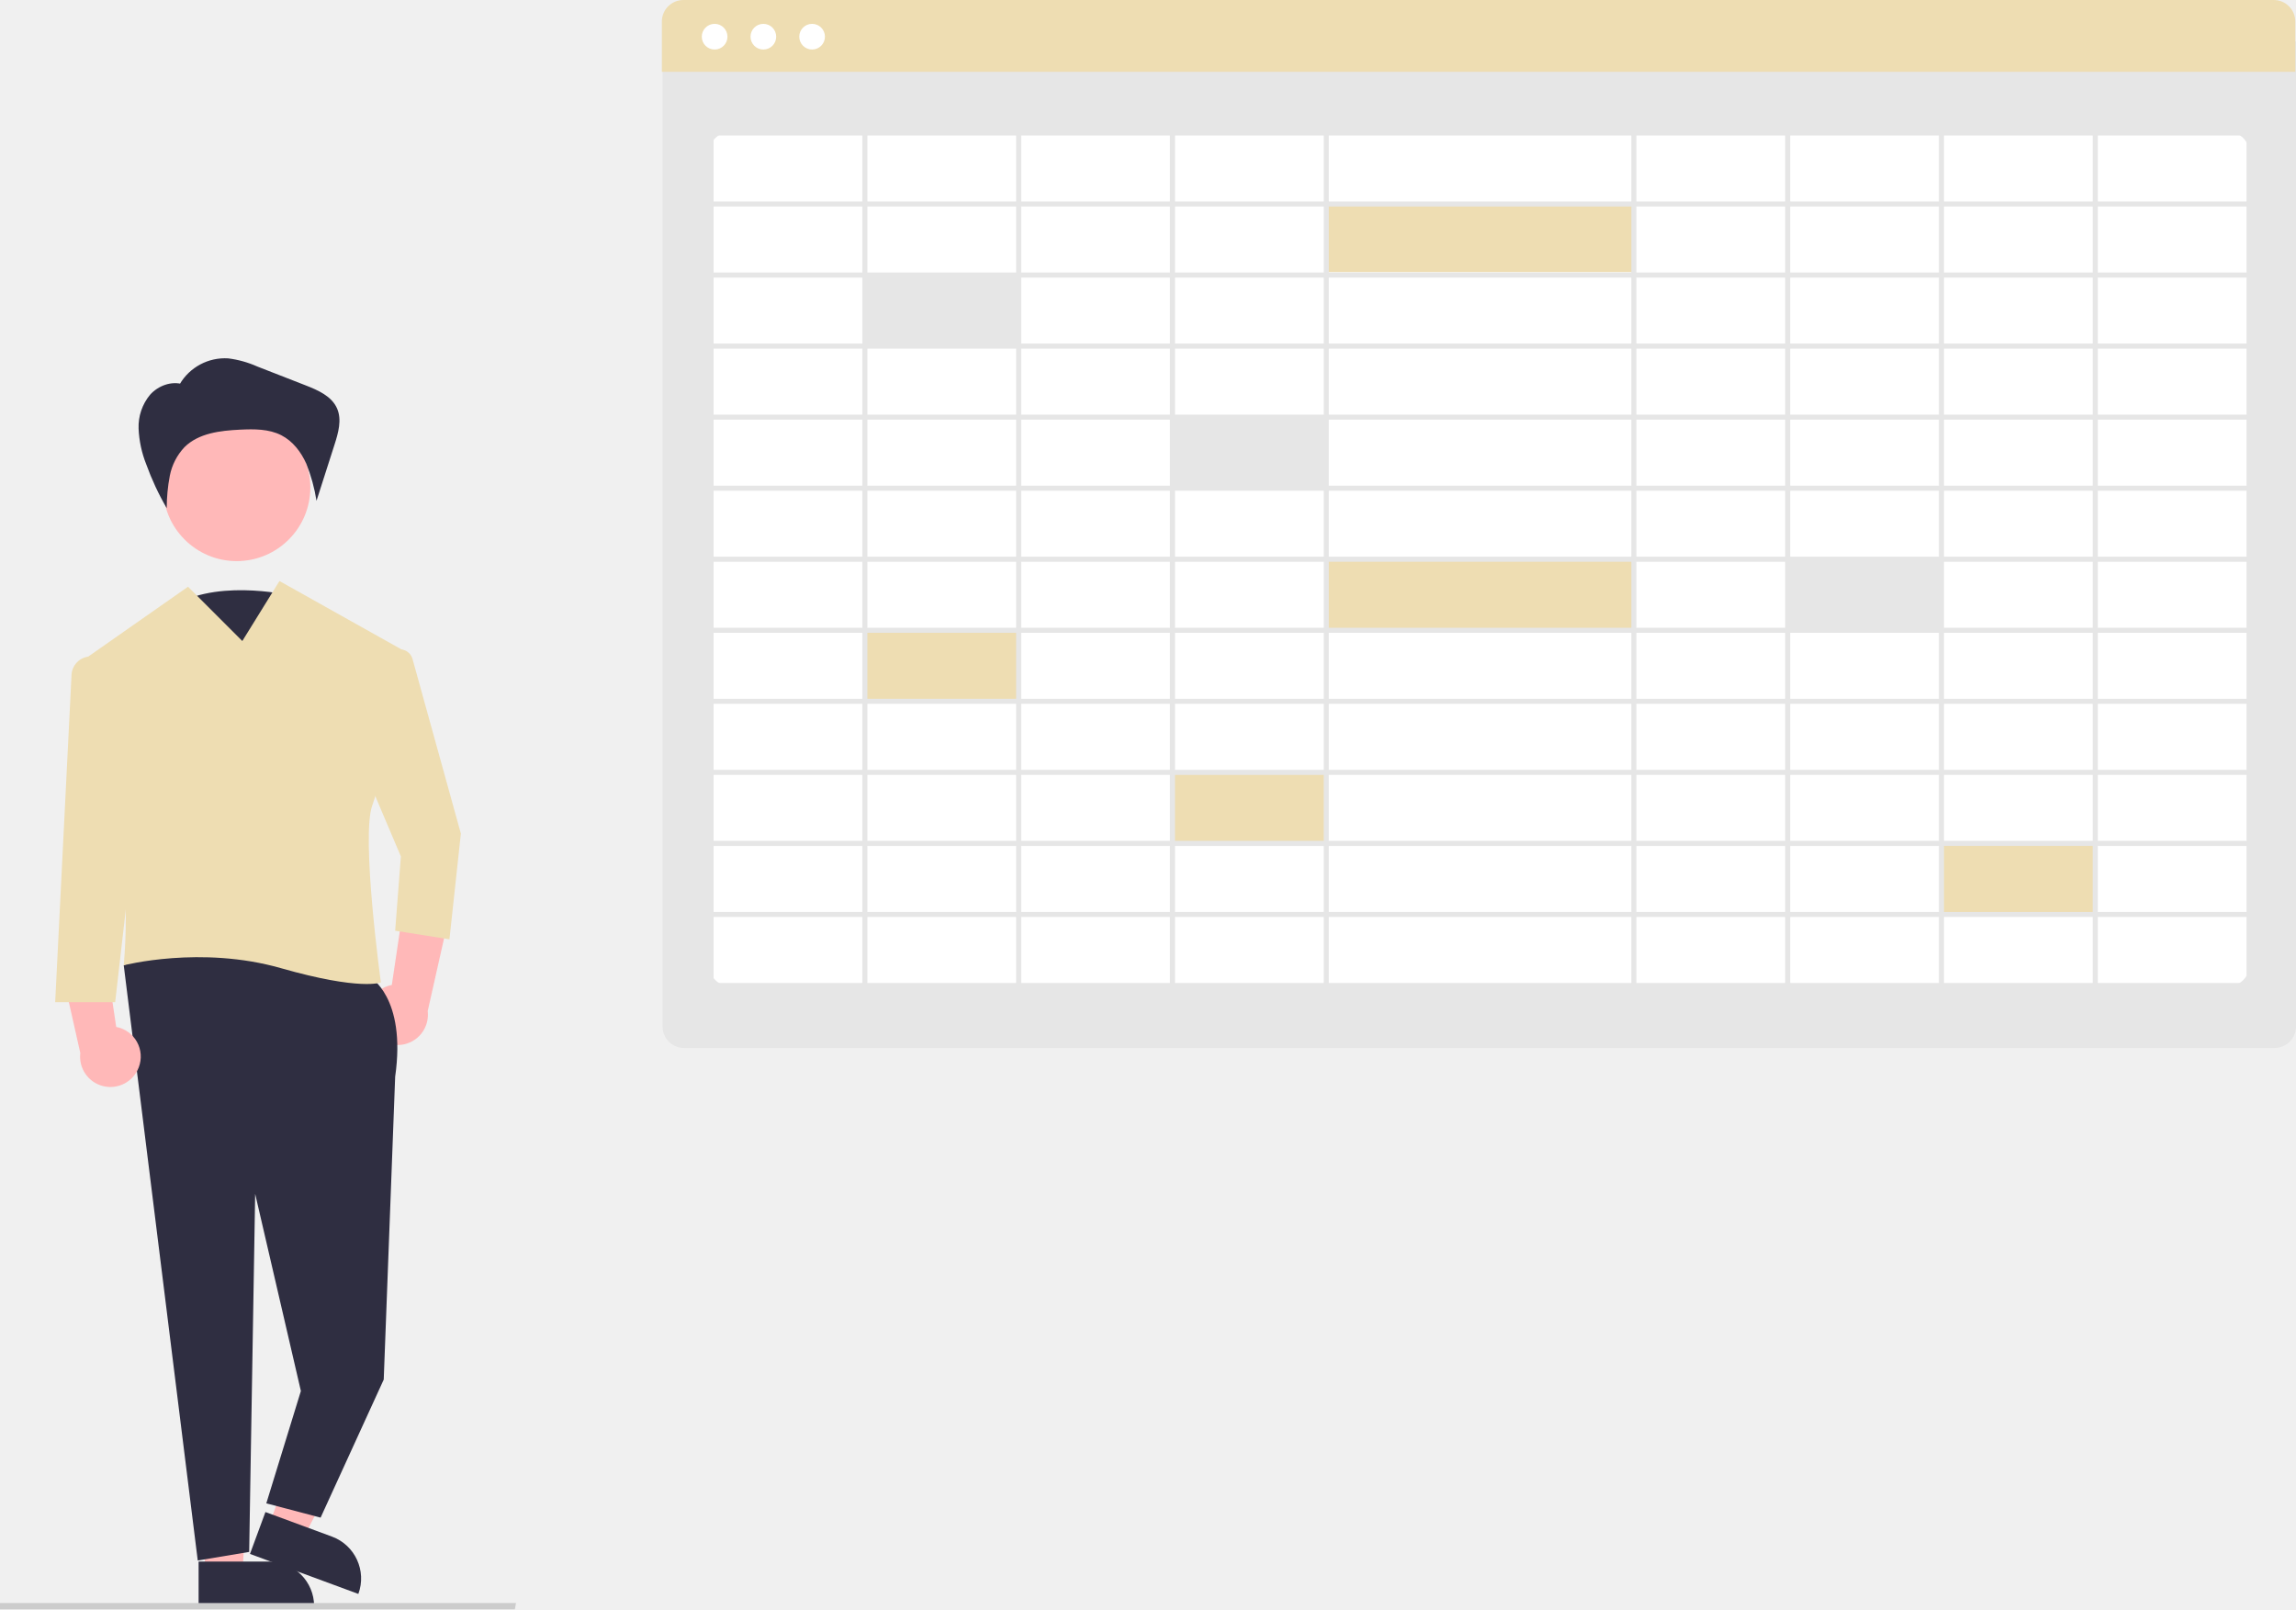
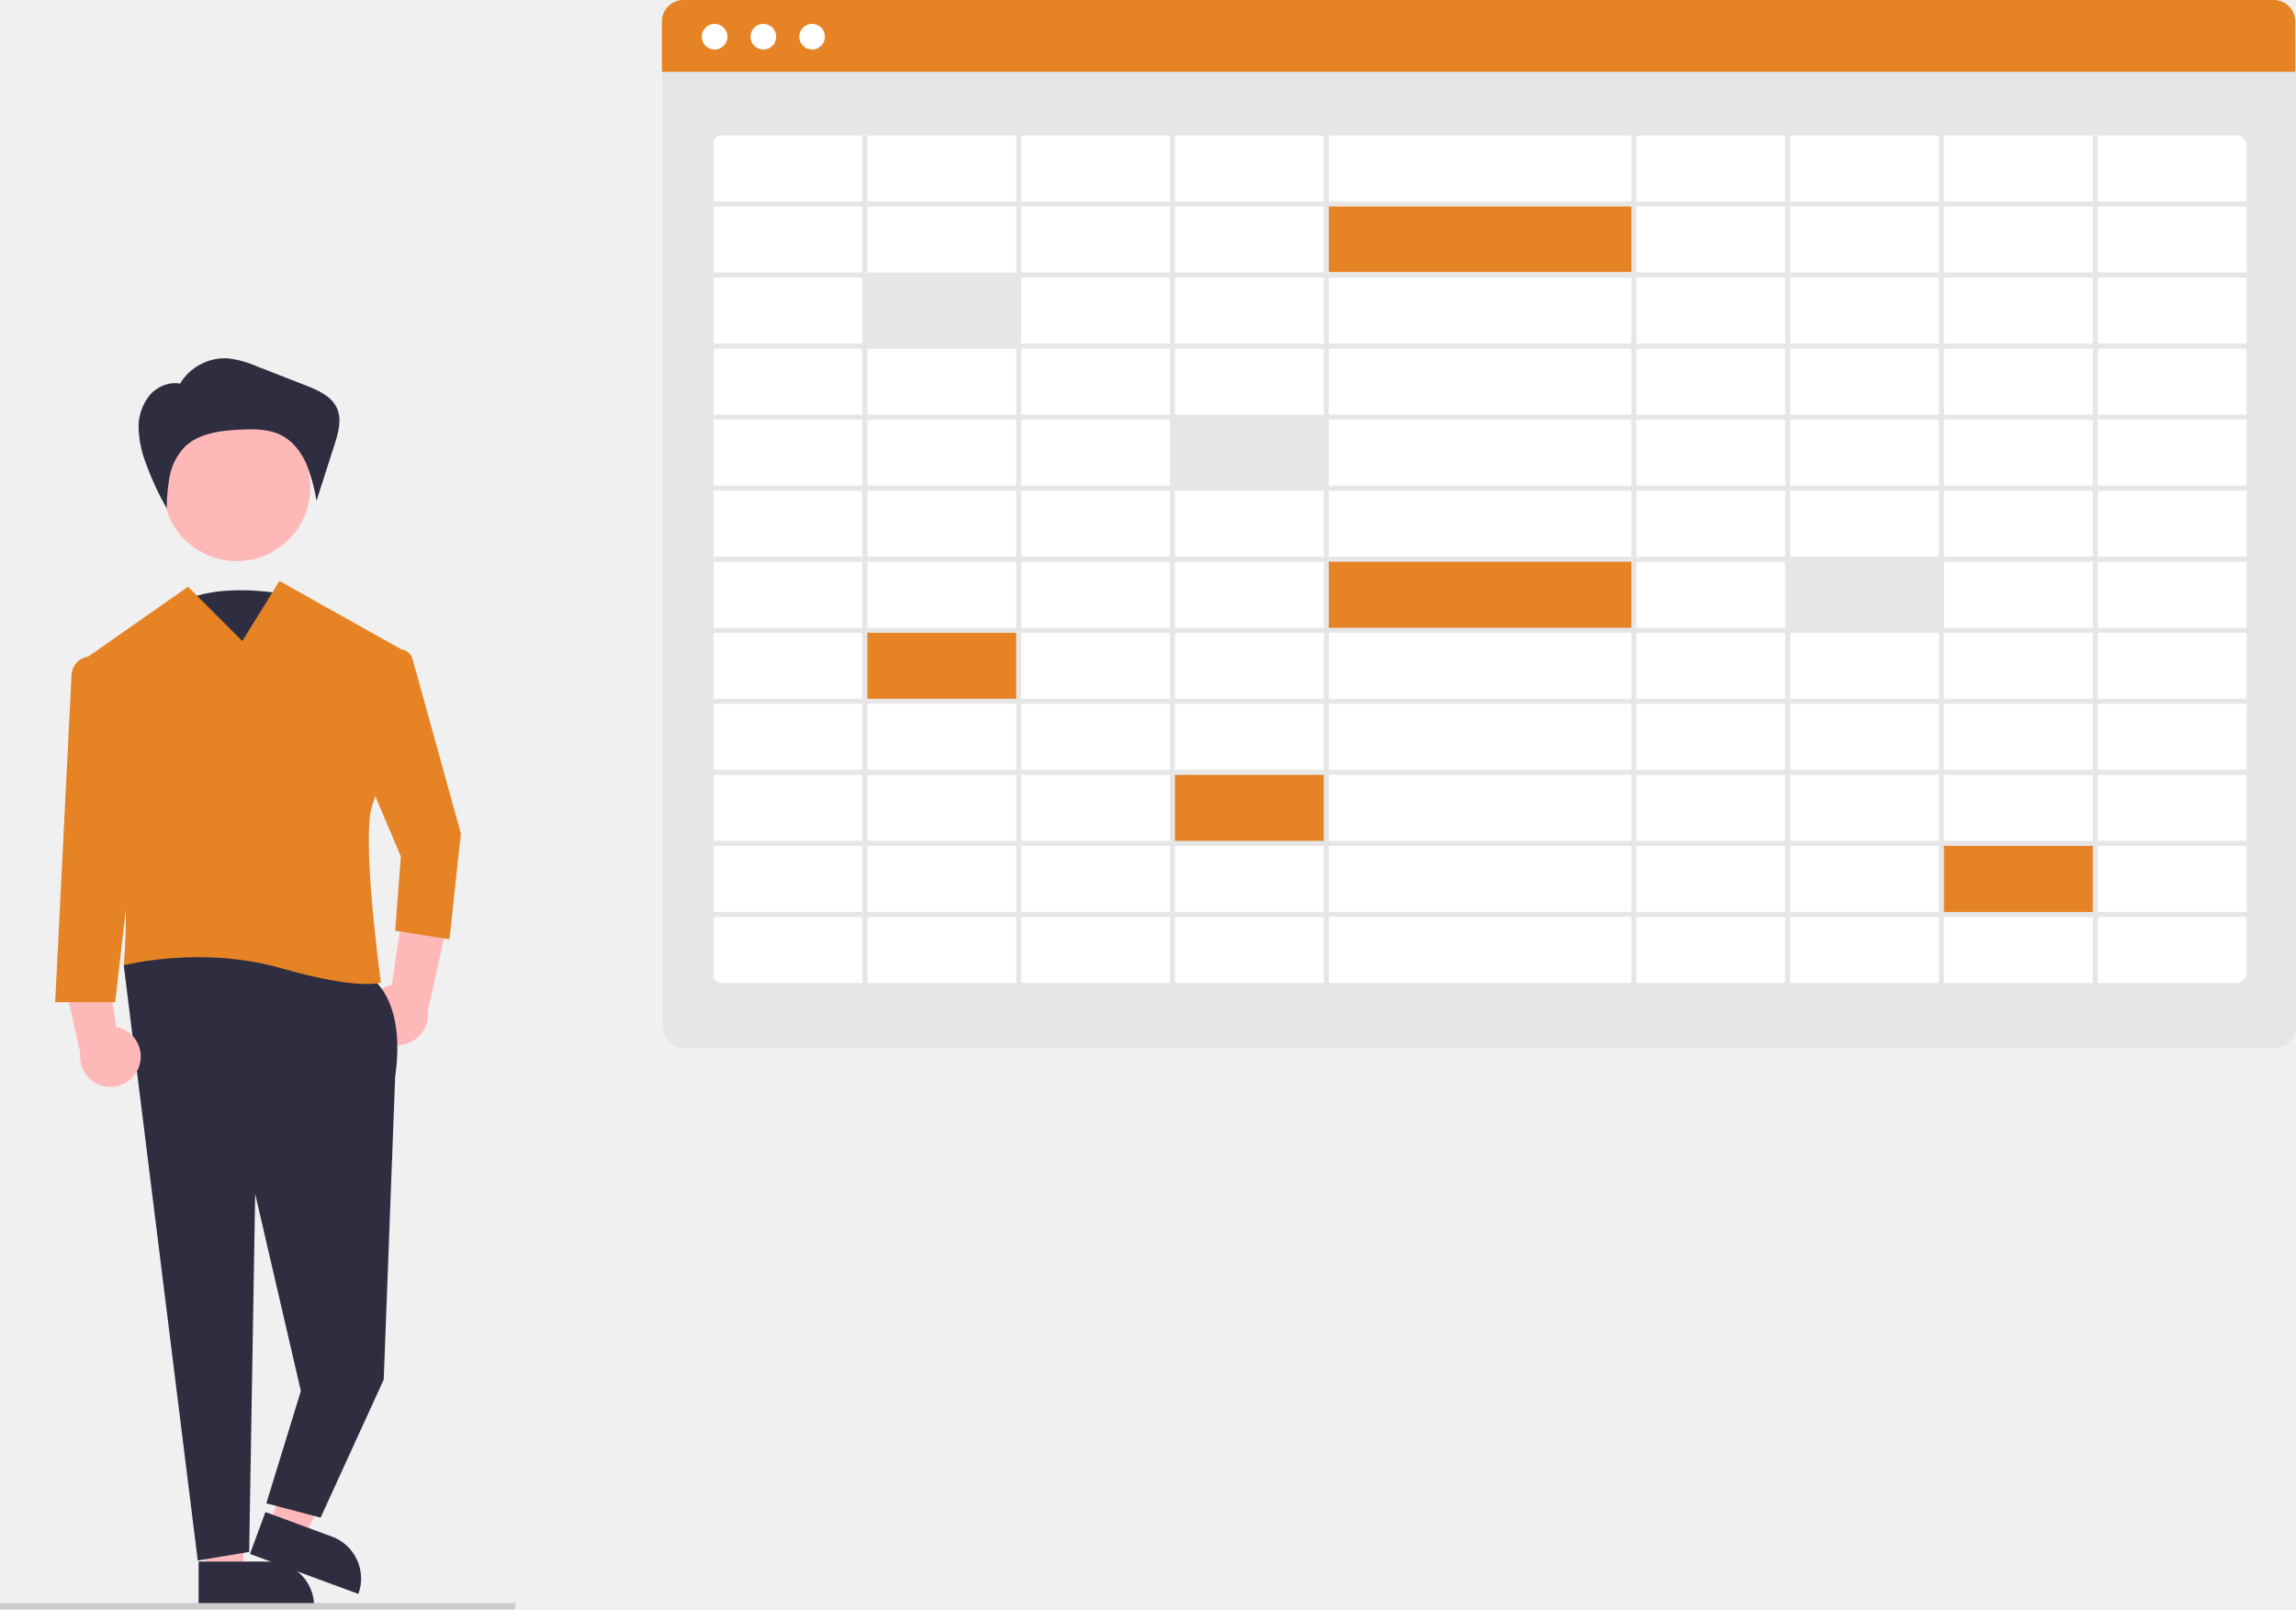
<svg xmlns="http://www.w3.org/2000/svg" id="e2e16f07-c08d-4c73-859c-14fba73875a7" data-name="Layer 1" width="765.839" height="536.777" viewBox="0 0 765.839 536.777">
  <path d="M975.748,531.162H445.253a7.18,7.18,0,0,1-7.172-7.172V195.42H982.92V523.99A7.18,7.18,0,0,1,975.748,531.162Z" transform="translate(-217.0804 -181.6116)" fill="#e6e6e6" />
  <path d="M960.192,510.629H460.809a7.258,7.258,0,0,1-7.25-7.25V232.79a7.258,7.258,0,0,1,7.25-7.25H960.192a7.258,7.258,0,0,1,7.25,7.25V503.379A7.258,7.258,0,0,1,960.192,510.629Z" transform="translate(-217.0804 -181.6116)" fill="#fff" />
-   <path d="M982.687,205.566H437.849V188.784a7.18,7.18,0,0,1,7.172-7.172H975.515a7.18,7.18,0,0,1,7.172,7.172Z" transform="translate(-217.0804 -181.6116)" fill="#EEDDB2" />
+   <path d="M982.687,205.566H437.849V188.784a7.18,7.18,0,0,1,7.172-7.172H975.515a7.18,7.18,0,0,1,7.172,7.172Z" transform="translate(-217.0804 -181.6116)" fill="#e58325" />
  <circle cx="238.365" cy="12.237" r="4.283" fill="#fff" />
  <circle cx="254.623" cy="12.237" r="4.283" fill="#fff" />
  <circle cx="270.882" cy="12.237" r="4.283" fill="#fff" />
  <rect x="287.803" y="92.449" width="51.47" height="22.782" fill="#e6e6e6" />
  <rect x="390.742" y="139.7" width="51.47" height="22.782" fill="#e6e6e6" />
-   <rect x="287.803" y="210.576" width="51.47" height="22.782" fill="#EEDDB2" />
-   <rect x="390.742" y="257.826" width="51.47" height="22.782" fill="#EEDDB2" />
-   <rect x="647.246" y="281.452" width="51.47" height="22.782" fill="#EEDDB2" />
+   <rect x="287.803" y="210.576" width="51.47" height="22.782" fill="#e58325" />
+   <rect x="390.742" y="257.826" width="51.47" height="22.782" fill="#e58325" />
+   <rect x="647.246" y="281.452" width="51.47" height="22.782" fill="#e58325" />
  <rect x="595.776" y="186.95" width="51.47" height="22.782" fill="#e6e6e6" />
-   <rect x="442.212" y="186.95" width="102.939" height="22.782" fill="#EEDDB2" />
-   <rect x="442.212" y="67.98" width="102.939" height="22.782" fill="#EEDDB2" />
+   <rect x="442.212" y="186.95" width="102.939" height="22.782" fill="#e58325" />
+   <rect x="442.212" y="67.98" width="102.939" height="22.782" fill="#e58325" />
  <path d="M453.414,225.122V511.158H968.109V225.122Zm513.008,23.696H916.809V226.81h49.613ZM660.305,414.688V392.68H761.218V414.688Zm100.914,1.688V438.383H660.305V416.375Zm0-94.782v22.008H660.305V321.593Zm-100.914-1.688V297.897H761.218v22.008Zm0,47.391V345.288H761.218v22.008Zm100.914,1.688v22.008H660.305V368.984ZM658.617,343.601H609.004V321.593h49.613Zm0,1.688v22.008H609.004V345.288Zm0,23.696v22.008H609.004V368.984Zm0,23.696V414.688H609.004V392.68Zm104.289,0H812.519V414.688H762.906Zm0-1.688V368.984H812.519v22.008Zm0-23.696V345.288H812.519v22.008Zm0-23.696V321.593H812.519v22.008Zm0-23.695V297.897H812.519v22.008Zm0-23.696V274.201H812.519v22.008Zm-1.688,0H660.305V274.201H761.218Zm-102.601,0H609.004V274.201h49.613Zm0,1.688v22.008H609.004V297.897Zm-51.301,22.008H557.703V297.897h49.614Zm0,1.688v22.008H557.703V321.593Zm0,23.695v22.008H557.703V345.288Zm0,23.696v22.008H557.703V368.984Zm0,23.696V414.688H557.703V392.68Zm0,23.695V438.383H557.703V416.375Zm1.688,0h49.613V438.383H609.004Zm49.613,23.696v22.008H609.004V440.071Zm1.688,0H761.218v22.008H660.305Zm102.601,0H812.519v22.008H762.906Zm0-1.688V416.375H812.519V438.383Zm51.301-22.008h49.614V438.383h-49.614Zm0-1.688V392.68h49.614V414.688Zm0-23.695V368.984h49.614v22.008Zm0-23.696V345.288h49.614v22.008Zm0-23.696V321.593h49.614v22.008Zm0-23.695V297.897h49.614v22.008Zm0-23.696V274.201h49.614v22.008Zm0-23.696V250.506h49.614v22.008Zm-1.688,0H762.906V250.506H812.519Zm-51.301,0H660.305V250.506H761.218Zm-102.601,0H609.004V250.506h49.613Zm-51.301,0H557.703V250.506h49.614Zm0,1.688v22.008H557.703V274.201Zm-51.301,22.008H506.402V274.201h49.613Zm0,1.688v22.008H506.402V297.897Zm0,23.696v22.008H506.402V321.593Zm0,23.695v22.008H506.402V345.288Zm0,23.696v22.008H506.402V368.984Zm0,23.696V414.688H506.402V392.68Zm0,23.695V438.383H506.402V416.375Zm0,23.696v22.008H506.402V440.071Zm1.688,0h49.614v22.008H557.703Zm49.614,23.695V485.775H557.703V463.766Zm1.688,0h49.613V485.775H609.004Zm51.301,0H761.218V485.775H660.305Zm102.601,0H812.519V485.775H762.906Zm51.301,0h49.614V485.775h-49.614Zm0-1.688V440.071h49.614v22.008ZM865.508,440.071h49.613v22.008H865.508Zm0-1.688V416.375h49.613V438.383Zm0-23.696V392.68h49.613V414.688Zm0-23.695V368.984h49.613v22.008Zm0-23.696V345.288h49.613v22.008Zm0-23.696V321.593h49.613v22.008Zm0-23.695V297.897h49.613v22.008Zm0-23.696V274.201h49.613v22.008Zm0-23.696V250.506h49.613v22.008Zm0-23.695V226.81h49.613v22.008Zm-1.688,0h-49.614V226.81h49.614Zm-51.301,0H762.906V226.81H812.519Zm-51.301,0H660.305V226.81H761.218Zm-102.601,0H609.004V226.81h49.613Zm-51.301,0H557.703V226.81h49.614Zm-51.301,0H506.402V226.81h49.613Zm0,1.688v22.008H506.402V250.506Zm-51.301,22.008H455.102V250.506h49.613Zm0,1.688v22.008H455.102V274.201Zm0,23.696v22.008H455.102V297.897Zm0,23.696v22.008H455.102V321.593Zm0,23.695v22.008H455.102V345.288Zm0,23.696v22.008H455.102V368.984Zm0,23.696V414.688H455.102V392.68Zm0,23.695V438.383H455.102V416.375Zm0,23.696v22.008H455.102V440.071Zm0,23.695V485.775H455.102V463.766Zm1.688,0h49.613V485.775H506.402Zm49.613,23.696V509.47H506.402V487.463Zm1.688,0h49.614V509.47H557.703Zm51.301,0h49.613V509.47H609.004Zm51.301,0H761.218V509.47H660.305Zm102.601,0H812.519V509.47H762.906Zm51.301,0h49.614V509.47h-49.614Zm51.301,0h49.613V509.47H865.508Zm0-1.688V463.766h49.613V485.775Zm51.301-22.009h49.613V485.775H916.809Zm0-1.688V440.071h49.613v22.008Zm0-23.695V416.375h49.613V438.383Zm0-23.696V392.68h49.613V414.688Zm0-23.695V368.984h49.613v22.008Zm0-23.696V345.288h49.613v22.008Zm0-23.696V321.593h49.613v22.008Zm0-23.695V297.897h49.613v22.008Zm0-23.696V274.201h49.613v22.008Zm0-23.696V250.506h49.613v22.008ZM504.715,226.81v22.008H455.102V226.81ZM455.102,487.463h49.613V509.47H455.102Zm461.707,22.008V487.463h49.613V509.47Z" transform="translate(-217.0804 -181.6116)" fill="#e6e6e6" />
  <path d="M313.306,380.104s-26.038-6-40.359,5,18.227,36,18.227,36Z" transform="translate(-217.0804 -181.6116)" fill="#2f2e41" />
  <path d="M340.233,523.587a10.056,10.056,0,0,1,7.54-13.45l5.262-35.345,13.828,12.394-7.117,31.664a10.11,10.11,0,0,1-19.513,4.737Z" transform="translate(-217.0804 -181.6116)" fill="#ffb8b8" />
  <polygon points="68.648 525.464 80.881 524.652 83.571 477.082 65.517 478.28 68.648 525.464" fill="#ffb8b8" />
  <path d="M283.326,702.463h38.531a0,0,0,0,1,0,0v14.887a0,0,0,0,1,0,0H298.213a14.887,14.887,0,0,1-14.887-14.887v0A0,0,0,0,1,283.326,702.463Z" transform="translate(388.102 1238.201) rotate(180)" fill="#2f2e41" />
  <polygon points="89.789 508.53 101.29 512.775 123.139 470.433 106.164 464.168 89.789 508.53" fill="#ffb8b8" />
  <path d="M301.848,692.156h38.531a0,0,0,0,1,0,0v14.887a0,0,0,0,1,0,0H316.735a14.887,14.887,0,0,1-14.887-14.887v0A0,0,0,0,1,301.848,692.156Z" transform="translate(163.0152 1285.5) rotate(-159.7395)" fill="#2f2e41" />
  <path d="M340.311,507.391s12.389,6.671,8.577,33.354L345.076,641.76l-21.059,46.049-18.106-4.765,11.53-37.473-15.248-65.755-2,119.428L283.039,702.104,258.356,503.579l31.448-14.295Z" transform="translate(-217.0804 -181.6116)" fill="#2f2e41" />
  <circle cx="78.95" cy="162.594" r="24.561" fill="#ffb8b8" />
-   <path d="M310.293,375.405l-12.389,20.012-18.106-18.106-33.85,23.695a6.403,6.403,0,0,0-2.273,7.643c5.207,12.875,18.541,50.933,14.681,94.93,0,0,25.73-6.671,52.413.953s33.354,4.765,33.354,4.765-6.671-48.601-2.859-59.084c3.162-8.695,9.602-37.717,11.707-47.361a4.347,4.347,0,0,0-2.127-4.721Z" transform="translate(-217.0804 -181.6116)" fill="#EEDDB2" />
-   <path d="M349.862,398.247l0,0a4.355,4.355,0,0,1,4.813,3.149l16.131,58.253-3.812,35.26-18.106-2.859,1.906-24.777-13.342-31.448,8.807-34.348A4.355,4.355,0,0,1,349.862,398.247Z" transform="translate(-217.0804 -181.6116)" fill="#EEDDB2" />
+   <path d="M310.293,375.405l-12.389,20.012-18.106-18.106-33.85,23.695a6.403,6.403,0,0,0-2.273,7.643c5.207,12.875,18.541,50.933,14.681,94.93,0,0,25.73-6.671,52.413.953s33.354,4.765,33.354,4.765-6.671-48.601-2.859-59.084c3.162-8.695,9.602-37.717,11.707-47.361a4.347,4.347,0,0,0-2.127-4.721Z" transform="translate(-217.0804 -181.6116)" fill="#e58325" />
+   <path d="M349.862,398.247l0,0a4.355,4.355,0,0,1,4.813,3.149l16.131,58.253-3.812,35.26-18.106-2.859,1.906-24.777-13.342-31.448,8.807-34.348A4.355,4.355,0,0,1,349.862,398.247Z" transform="translate(-217.0804 -181.6116)" fill="#e58325" />
  <path d="M277.038,309.728a17.506,17.506,0,0,1,16.141-8.588,34.306,34.306,0,0,1,9.755,2.731l16.056,6.263c4.155,1.621,8.705,3.606,10.508,7.685,1.673,3.786.425,8.158-.839,12.1L322.652,348.654a57.031,57.031,0,0,0-3.404-12.376c-1.745-3.917-4.505-7.529-8.32-9.487-4.171-2.14-9.086-2.095-13.768-1.87-6.631.319-13.84,1.163-18.552,5.84a19.27,19.27,0,0,0-4.889,9.549,57.479,57.479,0,0,0-1.025,10.809,89.613,89.613,0,0,1-6.843-14.671,36.3,36.3,0,0,1-2.543-11.876,16.703,16.703,0,0,1,3.828-11.296c2.713-3.032,7.132-4.668,11.019-3.468" transform="translate(-217.0804 -181.6116)" fill="#2f2e41" />
  <path d="M263.379,537.587a10.056,10.056,0,0,0-7.54-13.45l-5.262-35.345-13.828,12.394,7.117,31.664a10.11,10.11,0,0,0,19.513,4.737Z" transform="translate(-217.0804 -181.6116)" fill="#ffb8b8" />
-   <path d="M246.295,400.669h0a6.413,6.413,0,0,0-5.351,6.006l-5.46,109.2h20.012l6.671-58.131-8.489-51.786A6.413,6.413,0,0,0,246.295,400.669Z" transform="translate(-217.0804 -181.6116)" fill="#EEDDB2" />
+   <path d="M246.295,400.669h0a6.413,6.413,0,0,0-5.351,6.006l-5.46,109.2h20.012l6.671-58.131-8.489-51.786A6.413,6.413,0,0,0,246.295,400.669Z" transform="translate(-217.0804 -181.6116)" fill="#e58325" />
  <polygon points="171.738 536.777 0 536.777 0 534.671 172.12 534.671 171.738 536.777" fill="#ccc" />
</svg>
